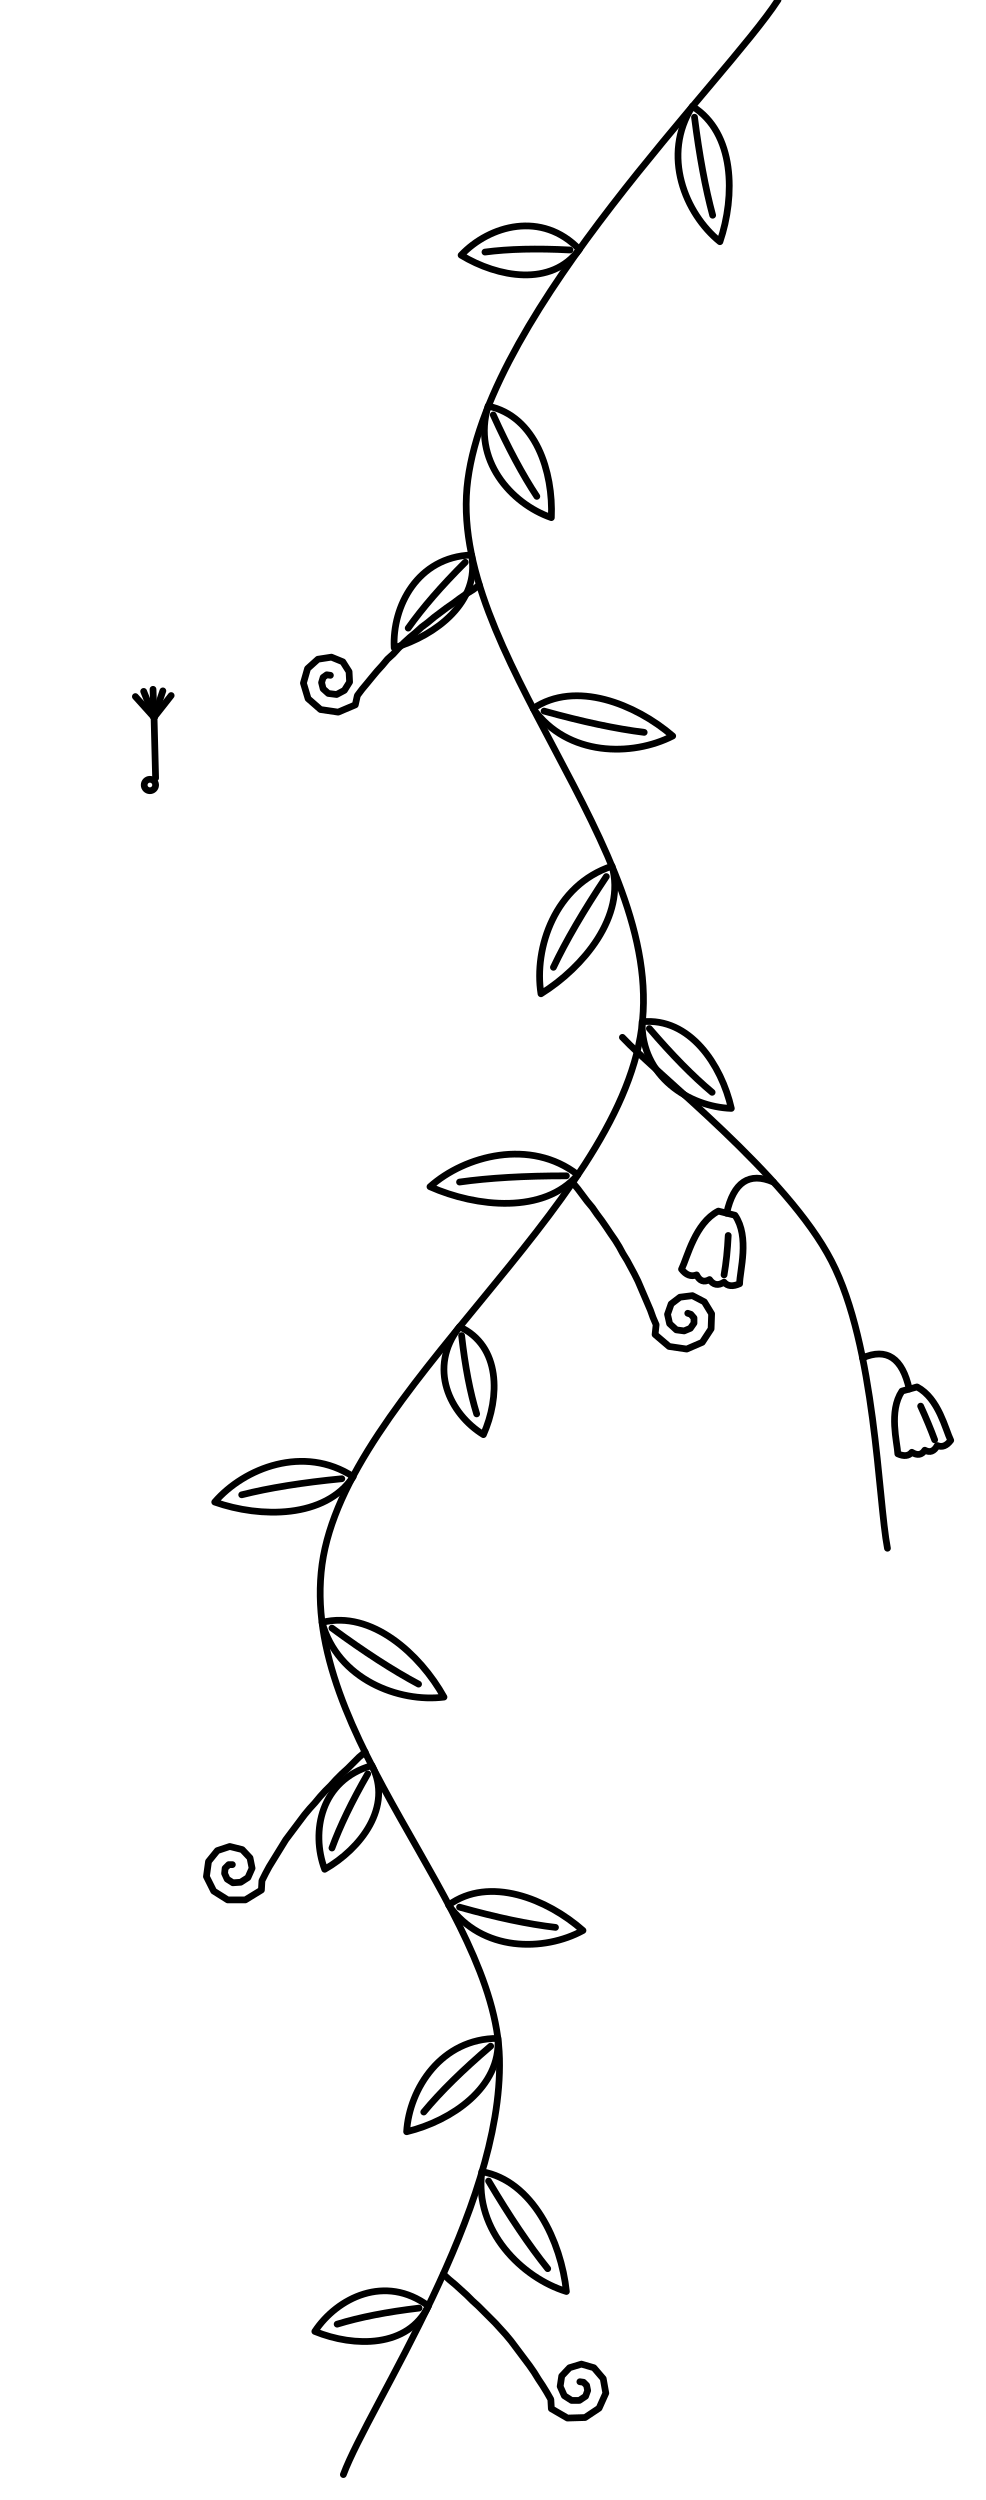
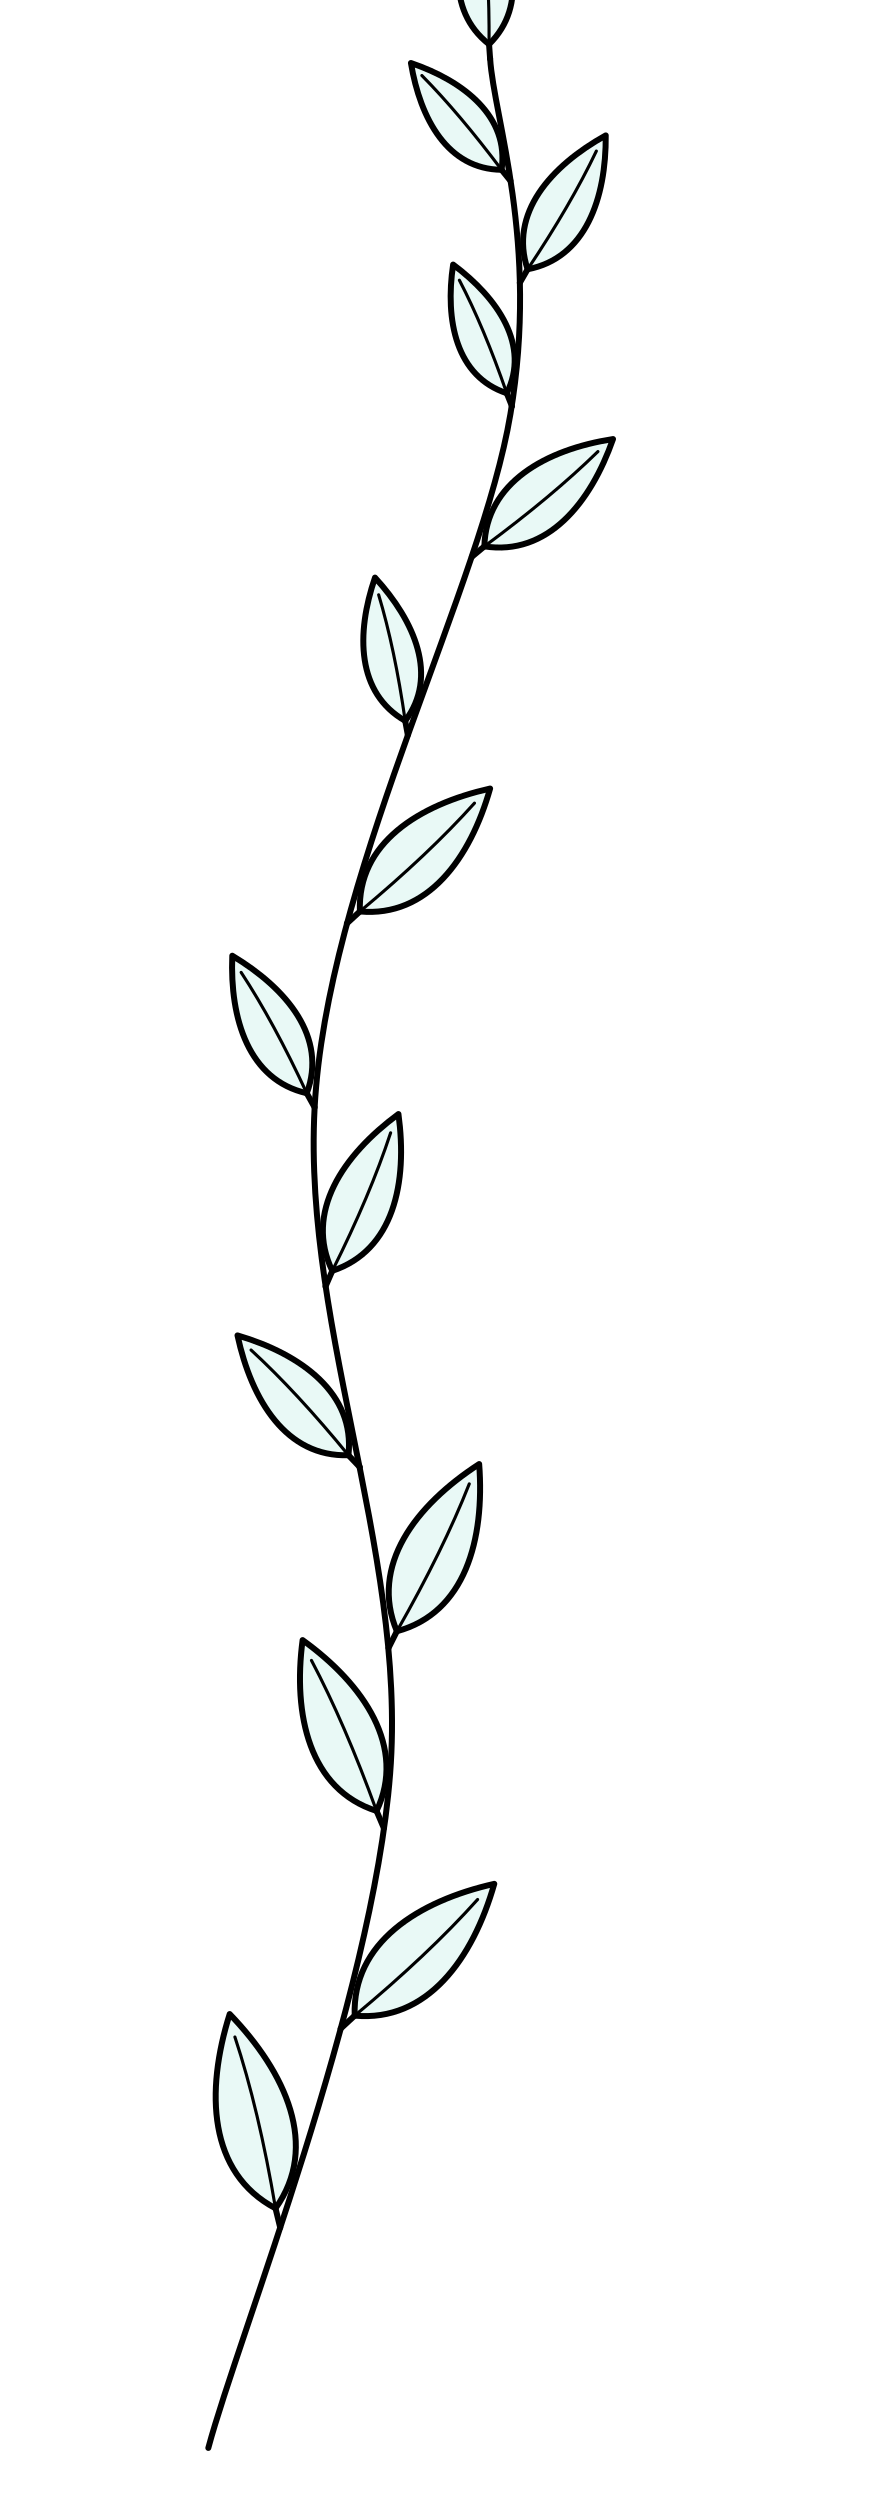
- <svg xmlns="http://www.w3.org/2000/svg" viewBox="0 0 190 482" fill="none" stroke="currentColor" stroke-width="1.3" stroke-linecap="round" stroke-linejoin="round" aria-hidden="true">
-   <path pathLength="1" d="M150 0C140 15.4 94.6 59.4 90.2 92.5C85.8 125.5 128.4 163.5 123.7 198.3C119 233.2 66.7 268.5 62.1 301.6C57.6 334.7 95.6 367.6 96.3 396.9C97 426.1 71.2 463.7 66.2 477.1" />
-   <path pathLength="1" d="M133.5 20.5C127.5 29.9 132.1 41.2 138.8 46.6C141.8 37.8 141.7 25.6 133.5 20.5" />
-   <path pathLength="1" d="M133.9 22.6Q135.3 33.7 137.4 41.5" />
-   <path pathLength="1" d="M111.7 48.1C104.5 40.6 94.4 43.4 88.9 49.2C96 53.5 106.3 55.4 111.7 48.1" />
-   <path pathLength="1" d="M109.9 48.2Q100.3 47.7 93.5 48.6" />
-   <path pathLength="1" d="M94.1 78.3C91 88.6 98.5 97.1 106.3 99.8C106.7 91 103.3 80.2 94.1 78.3" />
-   <path pathLength="1" d="M95.1 80Q99.4 89.5 103.5 95.7" />
-   <path pathLength="1" d="M90.9 107C80.5 107.4 75.6 116.9 76 124.9C84.1 122.5 92.6 116 90.9 107" />
-   <path pathLength="1" d="M89.7 108.4Q82.8 115.3 78.7 121.1" />
-   <path pathLength="1" d="M102.8 136.6C109.4 145.9 121.9 145.9 129.7 141.9C122.5 135.7 110.9 131.1 102.8 136.6" />
-   <path pathLength="1" d="M104.9 137.1Q116.1 140.2 124.2 141.2" />
-   <path pathLength="1" d="M118 167C107 170.6 102.9 182.8 104.3 191.6C112.5 186.5 120.7 176.6 118 167" />
-   <path pathLength="1" d="M116.9 169Q110.3 178.9 106.7 186.5" />
-   <path pathLength="1" d="M123.8 197C123.6 207.6 132.9 213.4 141 213.7C139.1 205.3 133 196.1 123.8 197" />
-   <path pathLength="1" d="M125.2 198.3Q131.8 206 137.3 210.6" />
-   <path pathLength="1" d="M111.4 226.5C102.3 219.4 89.6 222.8 82.9 228.8C91.9 232.8 104.9 234.1 111.4 226.5" />
-   <path pathLength="1" d="M109.2 226.7Q97.1 226.7 88.6 227.9" />
-   <path pathLength="1" d="M88.6 255.8C82.4 263.7 86.7 272.6 93.2 276.6C96.4 269.4 96.6 259.5 88.6 255.8" />
-   <path pathLength="1" d="M89 257.5Q90 266.4 91.9 272.6" />
-   <path pathLength="1" d="M68.1 284.7C58.6 278.5 47.1 283 41.4 289.6C50.2 292.7 62.7 292.8 68.1 284.7" />
-   <path pathLength="1" d="M65.9 285.1Q54.5 286.2 46.6 288.2" />
-   <path pathLength="1" d="M62.1 312.8C65.1 323.8 76.9 328.3 85.6 327.2C81 318.9 71.6 310.4 62.1 312.8" />
-   <path pathLength="1" d="M64 313.9Q73.4 320.8 80.7 324.7" />
-   <path pathLength="1" d="M71.7 340.4C61.8 343.2 59.9 353.2 62.6 360.4C69.6 356.4 75.8 348.3 71.7 340.4" />
-   <path pathLength="1" d="M70.9 342Q66.3 350 64 356.3" />
-   <path pathLength="1" d="M86.5 367.3C92.9 376.4 104.9 376.3 112.4 372.2C105.5 366.1 94.3 361.6 86.5 367.3" />
-   <path pathLength="1" d="M88.6 367.7Q99.3 370.7 107.1 371.6" />
-   <path pathLength="1" d="M96 393C85.1 393 78.9 402.7 78.4 411C87.1 408.9 96.6 402.4 96 393" />
-   <path pathLength="1" d="M94.6 394.5Q86.5 401.4 81.7 407.2" />
-   <path pathLength="1" d="M92.9 418.7C91.4 430.1 100.7 439.2 109.2 441.8C108.2 432.2 102.7 420.4 92.9 418.7" />
-   <path pathLength="1" d="M94.2 420.5Q100.3 430.8 105.6 437.4" />
-   <path pathLength="1" d="M82.6 444.6C74.3 438.4 65 443 60.7 449.5C68.3 452.6 78.7 452.7 82.6 444.6" />
-   <path pathLength="1" d="M80.8 445Q71.5 446.1 65 448.1" />
-   <path pathLength="1" d="M92.4 112.8L91.2 113.7L89.9 114.5L88.6 115.4L87.4 116.3L86.1 117.2L84.9 118.1L83.7 119L82.5 120L81.3 120.9L80.2 121.9L79 122.9L77.9 123.9L76.8 125L75.8 126.1L74.7 127.1L73.7 128.3L72.7 129.4L71.7 130.6L70.8 131.7L69.8 132.9L68.9 134.1L68.5 135.9L65.2 137.3L61.8 136.8L59.4 134.7L58.5 131.7L59.3 128.9L61.3 127.1L63.9 126.7L66.1 127.6L67.3 129.5L67.4 131.5L66.4 133.1L64.9 133.9L63.3 133.7L62.3 132.8L62 131.6L62.3 130.6L63 130.1L63.7 130.2" />
-   <path pathLength="1" d="M110.4 228L111.4 229.2L112.3 230.4L113.2 231.6L114.2 232.8L115.1 234.1L116 235.3L116.9 236.6L117.7 237.8L118.6 239.1L119.4 240.4L120.1 241.7L120.9 243L121.6 244.3L122.3 245.6L123 247L123.6 248.4L124.2 249.8L124.8 251.2L125.4 252.6L125.9 254L126.5 255.4L126.3 257.3L129 259.6L132.4 260.1L135.4 258.8L137.1 256.2L137.2 253.3L135.8 251L133.5 249.8L131.1 250.1L129.4 251.4L128.7 253.4L129.1 255.2L130.4 256.4L131.9 256.6L133.1 256.1L133.8 255.1L133.8 254.1L133.2 253.4L132.6 253.2" />
-   <path pathLength="1" d="M70.4 337.8L69.2 338.8L68.1 339.9L67 341L65.9 342L64.8 343.1L63.8 344.2L62.7 345.3L61.7 346.4L60.7 347.6L59.7 348.7L58.7 349.9L57.8 351.1L56.9 352.3L56 353.5L55.1 354.7L54.3 356L53.5 357.3L52.7 358.6L51.9 359.9L51.2 361.2L50.5 362.6L50.4 364.4L47.3 366.3L43.9 366.3L41.2 364.6L39.8 361.8L40.2 358.9L41.9 356.8L44.3 356L46.7 356.6L48.2 358.2L48.6 360.2L47.8 362L46.4 362.9L44.9 363L43.8 362.3L43.3 361.2L43.4 360.2L44.1 359.5L44.8 359.5" />
-   <path pathLength="1" d="M85.5 438.5L86.6 439.5L87.8 440.5L88.9 441.5L90 442.5L91.1 443.6L92.2 444.6L93.3 445.7L94.4 446.8L95.5 447.9L96.5 449L97.5 450.1L98.5 451.3L99.4 452.5L100.3 453.7L101.2 454.9L102.1 456.1L103 457.4L103.8 458.7L104.6 459.9L105.4 461.2L106.2 462.6L106.3 464.4L109.4 466.2L112.8 466.1L115.5 464.3L116.8 461.4L116.3 458.6L114.5 456.5L112.1 455.8L109.8 456.5L108.3 458.1L108 460.1L108.8 461.9L110.2 462.8L111.7 462.8L112.9 462L113.3 460.9L113.1 459.9L112.5 459.3L111.8 459.2" />
-   <path pathLength="1" d="M120 200C126.7 207.2 151.8 226.6 160.3 243.1C168.8 259.5 169.3 289.2 171.1 298.5" />
-   <path pathLength="1" d="M149.1 227.9Q142.1 224.9 140.1 233.9" />
-   <path pathLength="1" d="M141.7 234.3C144.6 238.5 142.6 245.1 142.6 247.5Q140.6 248.4 139.6 247.2Q137.9 248.3 136.8 246.7Q135.2 247.6 134.3 245.8Q132.7 246.4 131.4 244.7C132.5 242.5 134 235.8 138.5 233.5Z" />
-   <path pathLength="1" d="M140.4 238.2Q140.2 242.4 139.6 245.8" />
-   <path pathLength="1" d="M166.3 261.8Q173.3 258.8 175.3 267.8" />
-   <path pathLength="1" d="M176.8 267.4C181 269.6 182.3 275.7 183.3 277.7Q182.1 279.3 180.7 278.7Q179.8 280.4 178.3 279.6Q177.4 281 175.8 280Q174.9 281.1 173.1 280.3C173 278.1 171.3 272.1 173.9 268.2Z" />
-   <path pathLength="1" d="M177.5 271.1Q179.1 274.6 180.2 277.6" />
-   <path pathLength="1" d="M30 150L29.7 138.3" />
-   <path pathLength="1" d="M30 151.3a1.1 1.1 0 1 0 0 .1" />
-   <path pathLength="1" d="M29.7 138.3L26.1 134.3" />
-   <path pathLength="1" d="M29.7 138.3L27.7 133.3" />
-   <path pathLength="1" d="M29.7 138.3L29.5 132.9" />
-   <path pathLength="1" d="M29.7 138.3L31.4 133.2" />
-   <path pathLength="1" d="M29.7 138.3L33 134.1" />
+ <svg xmlns="http://www.w3.org/2000/svg" viewBox="0 0 170 480" fill="none" stroke="currentColor" stroke-width="1.15" stroke-linecap="round" stroke-linejoin="round" aria-hidden="true">
+   <path pathLength="1" d="M40 470C45.8 448.4 71.5 384.2 74.9 340.6C78.3 297.1 56.8 252.1 60.7 208.6C64.5 165 92.5 112.4 98 79.5C103.6 46.6 94.8 22.6 94.1 11.2" />
+   <path class="occ" fill="#e9f9f6" stroke="none" d="M52.9 424C61.4 412.1 54.9 397.9 44.1 386.7C39.4 401.6 40 417.2 52.9 424Z" />
+   <path pathLength="1" d="M53.8 427.7L52.9 424" />
+   <path pathLength="1" d="M52.9 424C61.4 412.1 54.9 397.9 44.1 386.7C39.4 401.6 40 417.2 52.9 424Z" />
+   <path pathLength="1" stroke-width="0.6" d="M52.9 424Q49.7 405 45.1 391.1" />
+   <path class="occ" fill="#e9f9f6" stroke="none" d="M68.1 387C82 388.3 90.8 376.1 94.9 361.7C80.3 365 67.6 373 68.1 387Z" />
+   <path pathLength="1" d="M65.4 389.5L68.1 387" />
+   <path pathLength="1" d="M68.1 387C82 388.3 90.8 376.1 94.9 361.7C80.3 365 67.6 373 68.1 387Z" />
+   <path pathLength="1" stroke-width="0.6" d="M68.1 387Q82.3 375.2 91.7 364.7" />
+   <path class="occ" fill="#e9f9f6" stroke="none" d="M72.3 347.7C78.1 335.5 69.9 323.4 58.1 314.9C56.2 329.3 59.4 343.6 72.3 347.7Z" />
+   <path pathLength="1" d="M73.7 351L72.3 347.7" />
+   <path pathLength="1" d="M72.3 347.7C78.1 335.5 69.9 323.4 58.1 314.9C56.2 329.3 59.4 343.6 72.3 347.7Z" />
+   <path pathLength="1" stroke-width="0.6" d="M72.3 347.7Q66.2 330.9 59.8 318.8" />
+   <path class="occ" fill="#e9f9f6" stroke="none" d="M76.2 313.2C89.3 309.7 93.1 295.6 92 281.1C79.8 289 70.9 300.6 76.2 313.2Z" />
+   <path pathLength="1" d="M74.6 316.4L76.2 313.2" />
+   <path pathLength="1" d="M76.2 313.2C89.3 309.7 93.1 295.6 92 281.1C79.8 289 70.9 300.6 76.2 313.2Z" />
+   <path pathLength="1" stroke-width="0.6" d="M76.2 313.2Q85.1 297.6 90.1 284.9" />
+   <path class="occ" fill="#e9f9f6" stroke="none" d="M66.9 279.4C68.2 267.6 57.9 260 45.6 256.4C48.3 268.9 55 279.8 66.9 279.4Z" />
+   <path pathLength="1" d="M69.1 281.7L66.9 279.4" />
+   <path pathLength="1" d="M66.9 279.4C68.2 267.6 57.9 260 45.6 256.4C48.3 268.9 55 279.8 66.9 279.4Z" />
+   <path pathLength="1" stroke-width="0.6" d="M66.9 279.4Q57 267.3 48.2 259.2" />
+   <path class="occ" fill="#e9f9f6" stroke="none" d="M63.8 244C75.6 240.1 78.3 227.1 76.5 213.9C65.8 221.8 58.4 232.8 63.8 244Z" />
+   <path pathLength="1" d="M62.5 247L63.8 244" />
+   <path pathLength="1" d="M63.8 244C75.6 240.1 78.3 227.1 76.5 213.9C65.8 221.8 58.4 232.8 63.8 244Z" />
+   <path pathLength="1" stroke-width="0.6" d="M63.8 244Q71.1 229.4 75 217.5" />
+   <path class="occ" fill="#e9f9f6" stroke="none" d="M58.9 209.9C62.9 199.2 55.1 189.8 44.6 183.5C44.1 195.7 47.8 207.4 58.9 209.9Z" />
+   <path pathLength="1" d="M60.4 212.6L58.9 209.9" />
+   <path pathLength="1" d="M58.9 209.9C62.9 199.2 55.1 189.8 44.6 183.5C44.1 195.7 47.8 207.4 58.9 209.9Z" />
+   <path pathLength="1" stroke-width="0.6" d="M58.9 209.9Q52.6 196.3 46.3 186.7" />
+   <path class="occ" fill="#e9f9f6" stroke="none" d="M69.1 175C82.1 176.2 90.3 164.8 94.1 151.4C80.4 154.5 68.6 161.9 69.1 175Z" />
+   <path pathLength="1" d="M66.6 177.3L69.1 175" />
+   <path pathLength="1" d="M69.1 175C82.1 176.2 90.3 164.8 94.1 151.4C80.4 154.5 68.6 161.9 69.1 175Z" />
+   <path pathLength="1" stroke-width="0.6" d="M69.1 175Q82.3 164 91.1 154.2" />
+   <path class="occ" fill="#e9f9f6" stroke="none" d="M77.8 138.4C84.2 129.9 79.7 119.3 72 110.9C68.3 121.7 68.5 133.1 77.8 138.4Z" />
+   <path pathLength="1" d="M78.3 141.1L77.8 138.4" />
+   <path pathLength="1" d="M77.8 138.4C84.2 129.9 79.7 119.3 72 110.9C68.3 121.7 68.5 133.1 77.8 138.4Z" />
+   <path pathLength="1" stroke-width="0.6" d="M77.8 138.4Q75.8 124.5 72.7 114.2" />
+   <path class="occ" fill="#e9f9f6" stroke="none" d="M93 104.9C105.1 106.8 113.4 96.6 117.7 84.3C104.8 86.3 93.3 92.7 93 104.9Z" />
+   <path pathLength="1" d="M90.6 106.9L93 104.9" />
+   <path pathLength="1" d="M93 104.9C105.1 106.8 113.4 96.6 117.7 84.3C104.8 86.3 93.3 92.7 93 104.9Z" />
+   <path pathLength="1" stroke-width="0.6" d="M93 104.9Q106 95.3 114.8 86.7" />
+   <path class="occ" fill="#e9f9f6" stroke="none" d="M97.3 75.5C101.8 66.4 95.7 57.3 87 50.8C85.4 61.6 87.6 72.3 97.3 75.5Z" />
+   <path pathLength="1" d="M98.3 78L97.3 75.5" />
+   <path pathLength="1" d="M97.3 75.5C101.8 66.4 95.7 57.3 87 50.8C85.4 61.6 87.6 72.3 97.3 75.5Z" />
+   <path pathLength="1" stroke-width="0.6" d="M97.3 75.5Q92.9 62.8 88.2 53.8" />
+   <path class="occ" fill="#e9f9f6" stroke="none" d="M101.3 51.7C112.4 49.6 116.4 38.1 116.3 26C105.7 31.9 97.7 41 101.3 51.7Z" />
+   <path pathLength="1" d="M99.8 54.3L101.3 51.7" />
+   <path pathLength="1" d="M101.3 51.7C112.4 49.6 116.4 38.1 116.3 26C105.7 31.9 97.7 41 101.3 51.7Z" />
+   <path pathLength="1" stroke-width="0.6" d="M101.3 51.7Q109.6 39.3 114.5 29" />
+   <path class="occ" fill="#e9f9f6" stroke="none" d="M96.3 32.6C97.8 22.5 89.2 15.6 78.9 12.1C80.7 22.9 86 32.5 96.3 32.6Z" />
+   <path pathLength="1" d="M98 34.7L96.3 32.6" />
+   <path pathLength="1" d="M96.3 32.6C97.8 22.5 89.2 15.6 78.9 12.1C80.7 22.9 86 32.5 96.3 32.6Z" />
+   <path pathLength="1" stroke-width="0.6" d="M96.3 32.6Q88.2 21.8 81 14.5" />
+   <path class="occ" fill="#e9f9f6" stroke="none" d="M93.9 8.5C101.5 1 98.7 -10 92.3 -19.5C87.1 -9.4 85.5 1.9 93.9 8.5Z" />
+   <path pathLength="1" d="M94.1 11.3L93.9 8.5" />
+   <path pathLength="1" d="M93.9 8.5C101.5 1 98.7 -10 92.3 -19.5C87.1 -9.4 85.5 1.9 93.9 8.5Z" />
+   <path pathLength="1" stroke-width="0.6" d="M93.9 8.5Q94 -5.6 92.5 -16.1" />
</svg>
